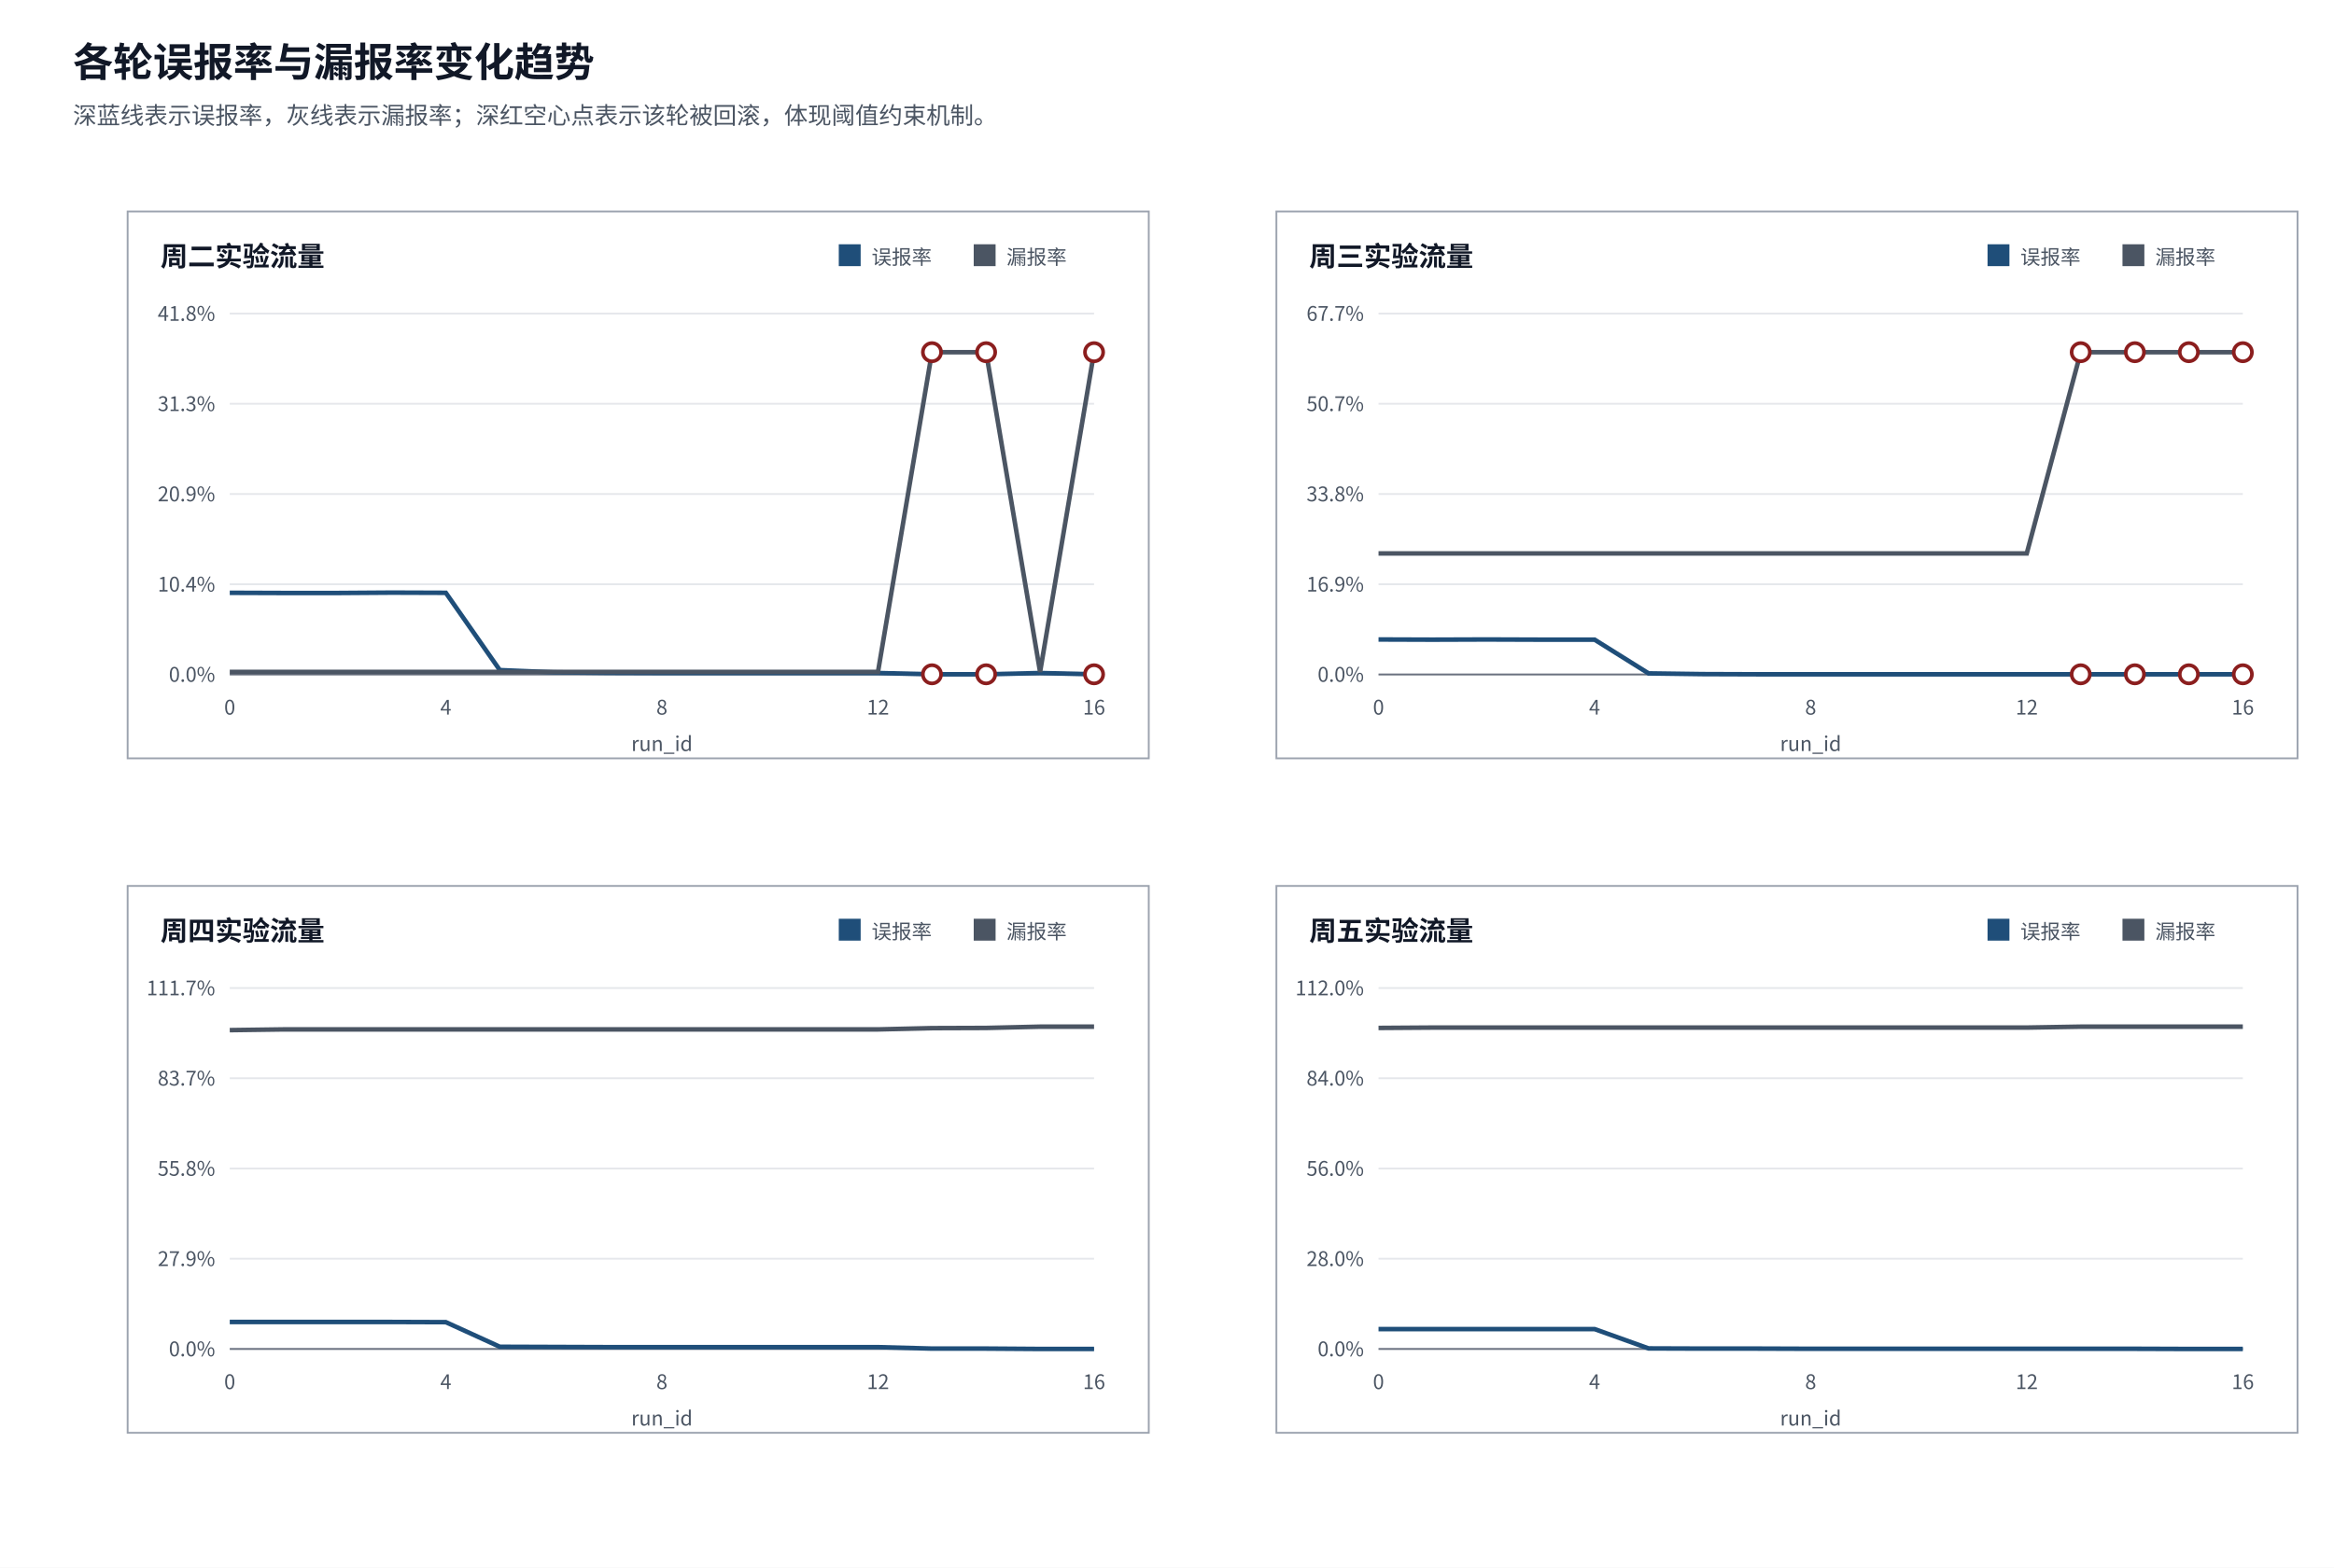
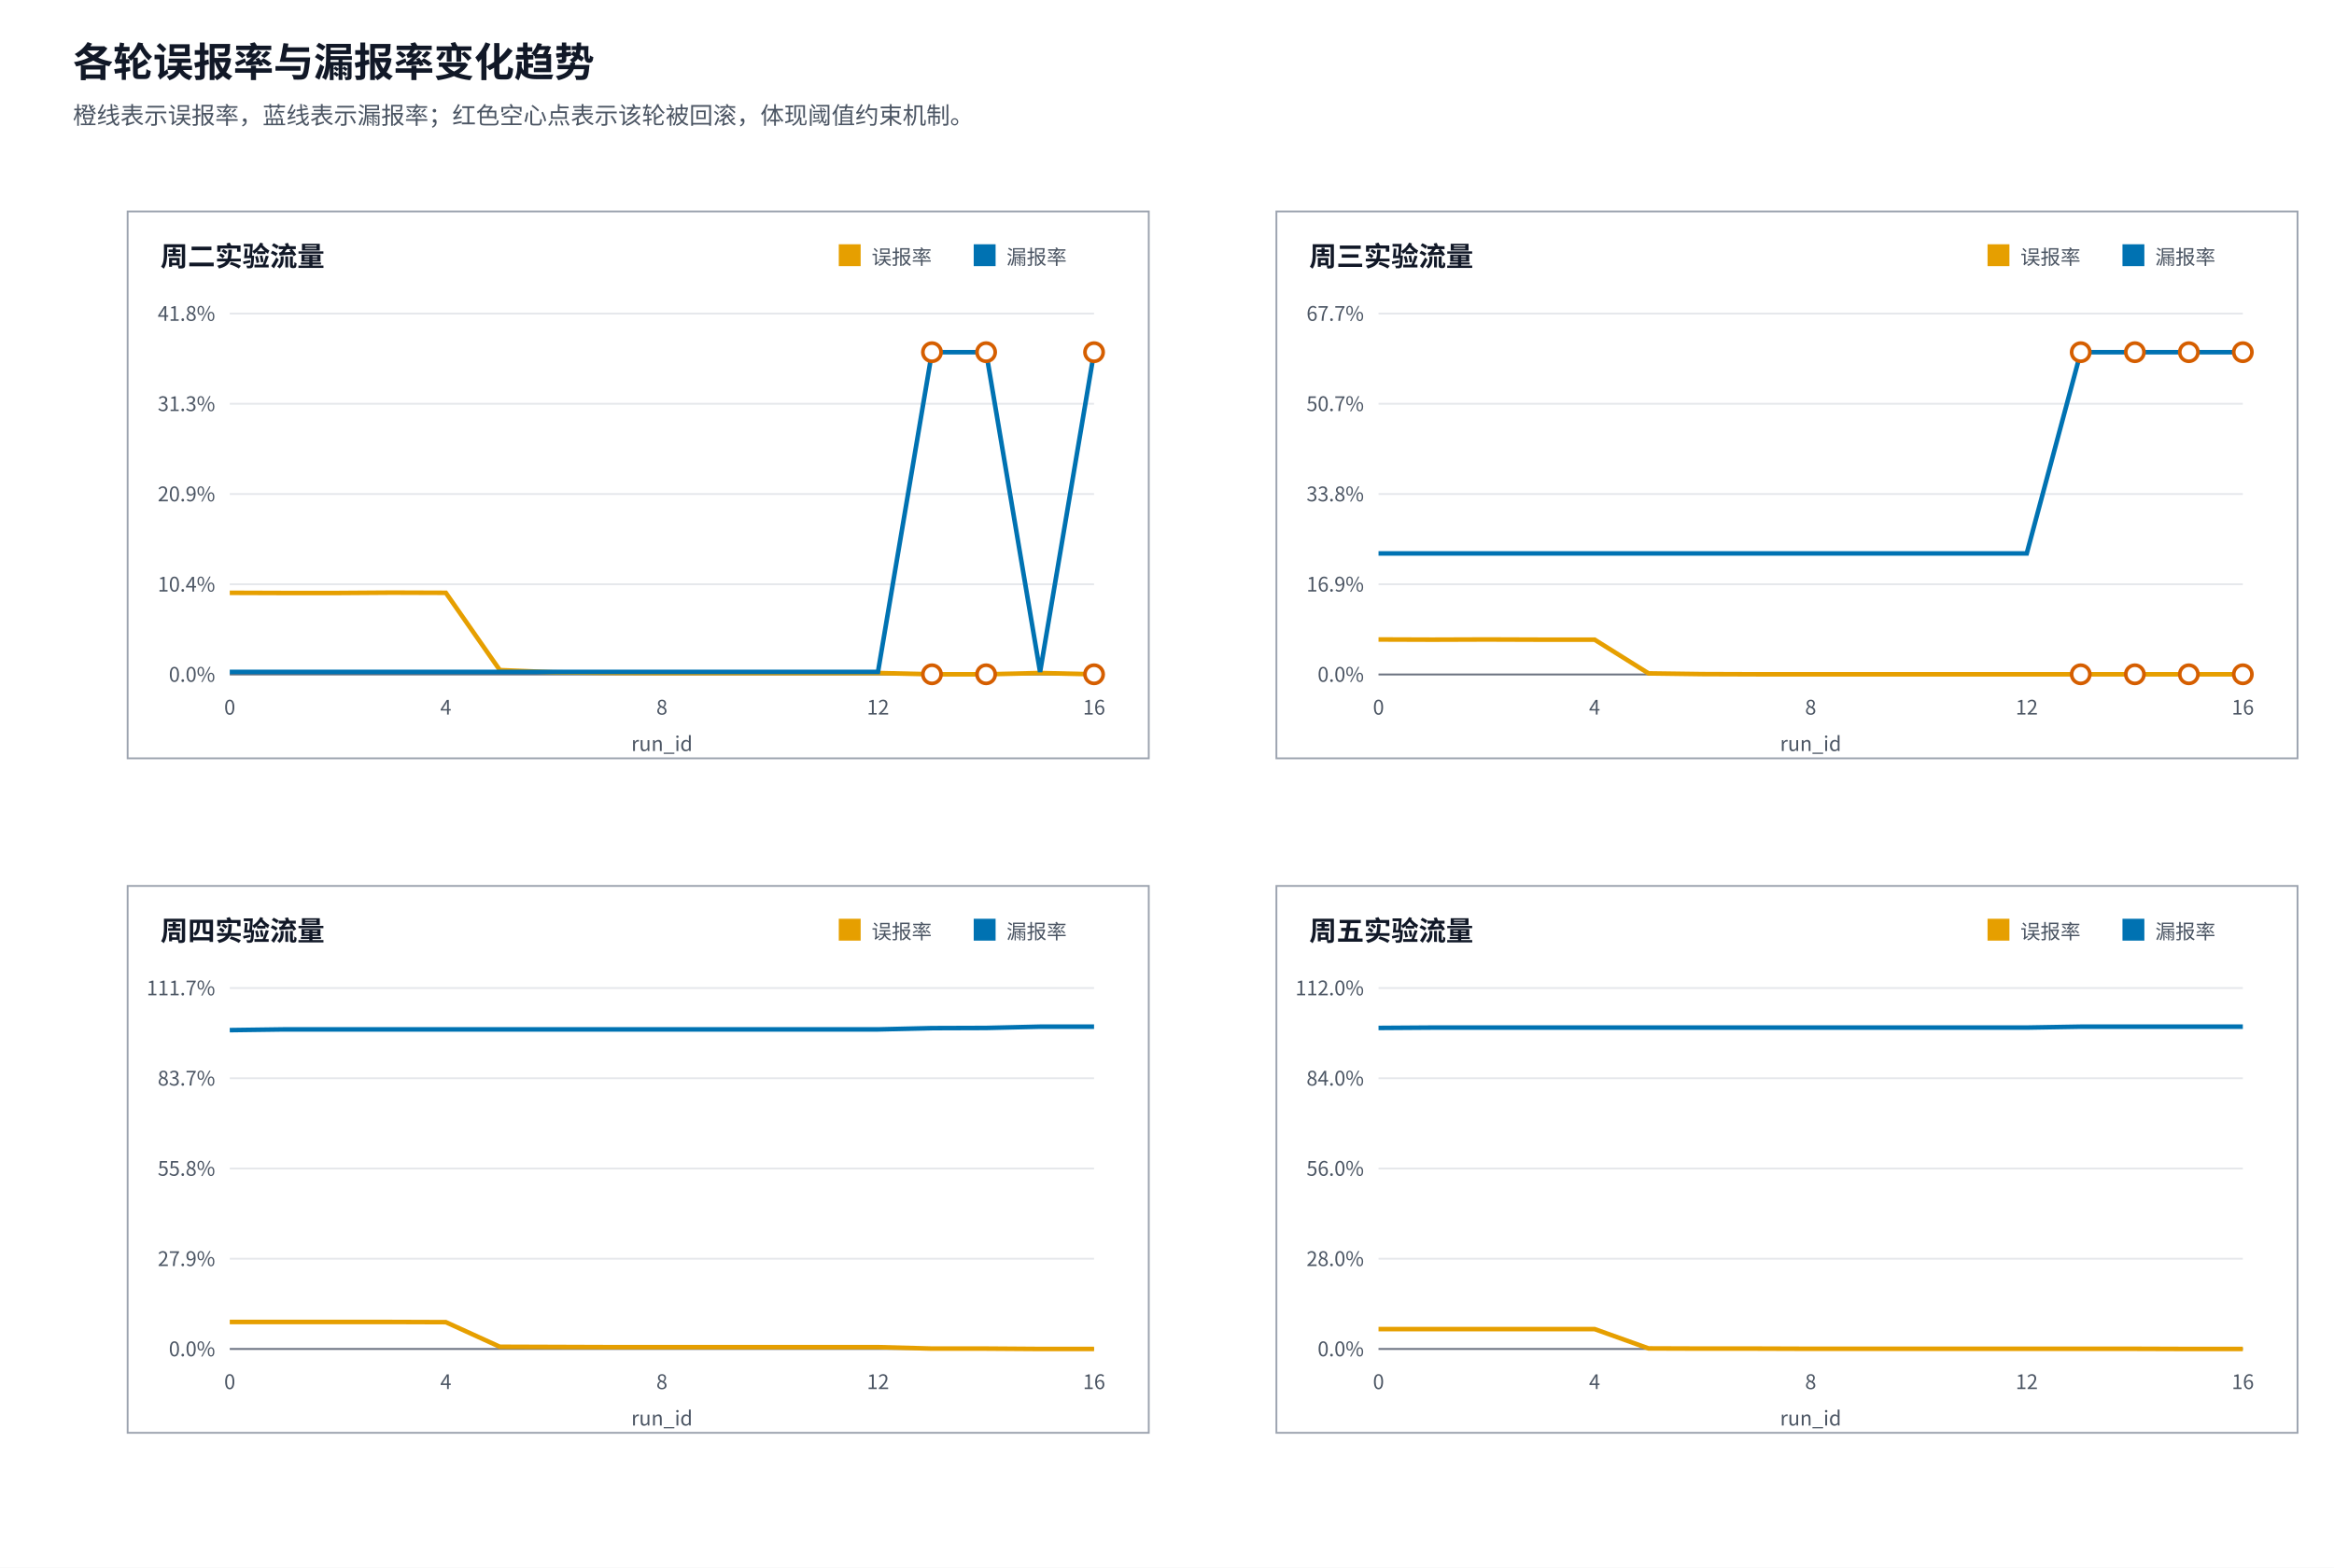
<svg xmlns="http://www.w3.org/2000/svg" width="1280" height="860" viewBox="0 0 1280 860">
  <defs>
    <style>
text { font-family: 'Noto Sans CJK SC', 'Source Han Sans SC', 'Microsoft YaHei', 'PingFang SC', 'SimHei', 'WenQuanYi Micro Hei', sans-serif; fill: #111827; }
.title { font-size: 22px; font-weight: 700; }
.subtitle { font-size: 13px; fill: #4b5563; }
.axis { stroke: #6b7280; stroke-width: 1; }
.grid { stroke: #e5e7eb; stroke-width: 1; }
.label { font-size: 12px; fill: #374151; }
.small { font-size: 11px; fill: #4b5563; }
.value { font-size: 12px; font-weight: 600; }
.panel-title { font-size: 15px; font-weight: 700; }
.note { font-size: 12px; fill: #4b5563; }
</style>
  </defs>
  <rect x="0" y="0" width="1280" height="860" fill="#ffffff" />
  <text class="title" x="40" y="42">各轮误报率与漏报率变化趋势</text>
-   <text class="subtitle" x="40" y="68">深蓝线表示误报率，灰线表示漏报率；深红空心点表示该轮被回滚，体现阈值约束机制。</text>
+   <text class="subtitle" x="40" y="68">橙线表示误报率，蓝线表示漏报率；红色空心点表示该轮被回滚，体现阈值约束机制。</text>
  <rect x="70" y="116" width="560" height="300" fill="#ffffff" stroke="#9ca3af" stroke-width="1" />
  <text class="panel-title" x="88" y="146">周二实验流量</text>
  <line class="grid" x1="126" y1="370.0" x2="600" y2="370.0" />
  <text class="small" x="118" y="374.0" text-anchor="end">0.0%</text>
  <line class="grid" x1="126" y1="320.5" x2="600" y2="320.5" />
  <text class="small" x="118" y="324.5" text-anchor="end">10.4%</text>
  <line class="grid" x1="126" y1="271.0" x2="600" y2="271.0" />
  <text class="small" x="118" y="275.0" text-anchor="end">20.9%</text>
  <line class="grid" x1="126" y1="221.5" x2="600" y2="221.5" />
  <text class="small" x="118" y="225.5" text-anchor="end">31.3%</text>
  <line class="grid" x1="126" y1="172.0" x2="600" y2="172.0" />
  <text class="small" x="118" y="176.0" text-anchor="end">41.8%</text>
  <line class="axis" x1="126" y1="370" x2="600" y2="370" />
-   <polyline points="126.0,325.2 155.6,325.3 185.2,325.3 214.9,325.1 244.5,325.2 274.1,367.6 303.8,368.8 333.4,369.1 363.0,369.2 392.6,369.2 422.2,369.2 451.9,369.2 481.5,369.2 511.1,369.9 540.8,369.9 570.4,369.2 600.0,369.9" fill="none" stroke="#1f4e79" stroke-width="2.5" />
-   <polyline points="126.0,368.6 155.6,368.6 185.2,368.6 214.9,368.6 244.5,368.6 274.1,368.6 303.8,368.6 333.4,368.6 363.0,368.6 392.6,368.6 422.2,368.6 451.9,368.6 481.5,368.6 511.1,193.2 540.8,193.2 570.4,368.6 600.0,193.2" fill="none" stroke="#4b5563" stroke-width="2.5" />
-   <circle cx="511.1" cy="369.9" r="5" fill="#fff" stroke="#8b1e1e" stroke-width="2" />
-   <circle cx="511.1" cy="193.2" r="5" fill="#fff" stroke="#8b1e1e" stroke-width="2" />
-   <circle cx="540.8" cy="369.9" r="5" fill="#fff" stroke="#8b1e1e" stroke-width="2" />
-   <circle cx="540.8" cy="193.2" r="5" fill="#fff" stroke="#8b1e1e" stroke-width="2" />
-   <circle cx="600.0" cy="369.9" r="5" fill="#fff" stroke="#8b1e1e" stroke-width="2" />
-   <circle cx="600.0" cy="193.2" r="5" fill="#fff" stroke="#8b1e1e" stroke-width="2" />
+   <polyline points="126.0,325.2 155.6,325.3 185.2,325.3 214.9,325.1 244.5,325.2 274.1,367.6 303.8,368.8 333.4,369.1 363.0,369.2 392.6,369.2 422.2,369.2 451.9,369.2 481.5,369.2 511.1,369.9 540.8,369.9 570.4,369.2 600.0,369.9" fill="none" stroke="#e69f00" stroke-width="2.5" />
+   <polyline points="126.0,368.6 155.6,368.6 185.2,368.6 214.9,368.6 244.5,368.6 274.1,368.6 303.8,368.6 333.4,368.6 363.0,368.6 392.6,368.6 422.2,368.6 451.9,368.6 481.5,368.6 511.1,193.2 540.8,193.2 570.4,368.6 600.0,193.2" fill="none" stroke="#0072b2" stroke-width="2.5" />
+   <circle cx="511.1" cy="369.9" r="5" fill="#fff" stroke="#d55e00" stroke-width="2" />
+   <circle cx="511.1" cy="193.2" r="5" fill="#fff" stroke="#d55e00" stroke-width="2" />
+   <circle cx="540.8" cy="369.9" r="5" fill="#fff" stroke="#d55e00" stroke-width="2" />
+   <circle cx="540.8" cy="193.2" r="5" fill="#fff" stroke="#d55e00" stroke-width="2" />
+   <circle cx="600.0" cy="369.9" r="5" fill="#fff" stroke="#d55e00" stroke-width="2" />
+   <circle cx="600.0" cy="193.2" r="5" fill="#fff" stroke="#d55e00" stroke-width="2" />
  <text class="small" x="126.0" y="392.0" text-anchor="middle">0</text>
  <text class="small" x="244.5" y="392.0" text-anchor="middle">4</text>
  <text class="small" x="363.0" y="392.0" text-anchor="middle">8</text>
  <text class="small" x="481.5" y="392.0" text-anchor="middle">12</text>
  <text class="small" x="600.0" y="392.0" text-anchor="middle">16</text>
  <text class="small" x="363.0" y="412.0" text-anchor="middle">run_id</text>
-   <rect x="460" y="134" width="12" height="12" fill="#1f4e79" />
+   <rect x="460" y="134" width="12" height="12" fill="#e69f00" />
  <text class="small" x="478" y="145">误报率</text>
-   <rect x="534" y="134" width="12" height="12" fill="#4b5563" />
+   <rect x="534" y="134" width="12" height="12" fill="#0072b2" />
  <text class="small" x="552" y="145">漏报率</text>
  <rect x="700" y="116" width="560" height="300" fill="#ffffff" stroke="#9ca3af" stroke-width="1" />
  <text class="panel-title" x="718" y="146">周三实验流量</text>
  <line class="grid" x1="756" y1="370.0" x2="1230" y2="370.0" />
  <text class="small" x="748" y="374.0" text-anchor="end">0.0%</text>
  <line class="grid" x1="756" y1="320.5" x2="1230" y2="320.5" />
  <text class="small" x="748" y="324.5" text-anchor="end">16.9%</text>
  <line class="grid" x1="756" y1="271.0" x2="1230" y2="271.0" />
  <text class="small" x="748" y="275.0" text-anchor="end">33.8%</text>
  <line class="grid" x1="756" y1="221.5" x2="1230" y2="221.5" />
  <text class="small" x="748" y="225.5" text-anchor="end">50.7%</text>
  <line class="grid" x1="756" y1="172.0" x2="1230" y2="172.0" />
  <text class="small" x="748" y="176.0" text-anchor="end">67.7%</text>
  <line class="axis" x1="756" y1="370" x2="1230" y2="370" />
-   <polyline points="756.0,350.8 785.6,350.9 815.2,350.8 844.9,350.9 874.5,350.9 904.1,369.4 933.8,369.8 963.4,369.9 993.0,369.9 1022.6,369.9 1052.2,369.9 1081.9,369.9 1111.5,369.9 1141.1,369.9 1170.8,369.9 1200.4,369.9 1230.0,369.9" fill="none" stroke="#1f4e79" stroke-width="2.5" />
-   <polyline points="756.0,303.6 785.6,303.6 815.2,303.6 844.9,303.6 874.5,303.6 904.1,303.6 933.8,303.6 963.4,303.6 993.0,303.6 1022.6,303.6 1052.2,303.6 1081.9,303.6 1111.5,303.6 1141.1,193.2 1170.8,193.2 1200.4,193.2 1230.0,193.2" fill="none" stroke="#4b5563" stroke-width="2.5" />
-   <circle cx="1141.1" cy="369.9" r="5" fill="#fff" stroke="#8b1e1e" stroke-width="2" />
-   <circle cx="1141.1" cy="193.2" r="5" fill="#fff" stroke="#8b1e1e" stroke-width="2" />
-   <circle cx="1170.8" cy="369.9" r="5" fill="#fff" stroke="#8b1e1e" stroke-width="2" />
-   <circle cx="1170.8" cy="193.2" r="5" fill="#fff" stroke="#8b1e1e" stroke-width="2" />
-   <circle cx="1200.4" cy="369.9" r="5" fill="#fff" stroke="#8b1e1e" stroke-width="2" />
-   <circle cx="1200.4" cy="193.2" r="5" fill="#fff" stroke="#8b1e1e" stroke-width="2" />
-   <circle cx="1230.0" cy="369.9" r="5" fill="#fff" stroke="#8b1e1e" stroke-width="2" />
-   <circle cx="1230.0" cy="193.2" r="5" fill="#fff" stroke="#8b1e1e" stroke-width="2" />
+   <polyline points="756.0,350.8 785.6,350.9 815.2,350.8 844.9,350.9 874.5,350.9 904.1,369.4 933.8,369.8 963.4,369.9 993.0,369.9 1022.6,369.9 1052.2,369.9 1081.9,369.9 1111.5,369.9 1141.1,369.9 1170.8,369.9 1200.4,369.9 1230.0,369.9" fill="none" stroke="#e69f00" stroke-width="2.5" />
+   <polyline points="756.0,303.6 785.6,303.6 815.2,303.6 844.9,303.6 874.5,303.6 904.1,303.6 933.8,303.6 963.4,303.6 993.0,303.6 1022.6,303.6 1052.2,303.6 1081.9,303.6 1111.5,303.6 1141.1,193.2 1170.8,193.2 1200.4,193.2 1230.0,193.2" fill="none" stroke="#0072b2" stroke-width="2.5" />
+   <circle cx="1141.1" cy="369.9" r="5" fill="#fff" stroke="#d55e00" stroke-width="2" />
+   <circle cx="1141.1" cy="193.2" r="5" fill="#fff" stroke="#d55e00" stroke-width="2" />
+   <circle cx="1170.8" cy="369.9" r="5" fill="#fff" stroke="#d55e00" stroke-width="2" />
+   <circle cx="1170.8" cy="193.2" r="5" fill="#fff" stroke="#d55e00" stroke-width="2" />
+   <circle cx="1200.4" cy="369.9" r="5" fill="#fff" stroke="#d55e00" stroke-width="2" />
+   <circle cx="1200.4" cy="193.2" r="5" fill="#fff" stroke="#d55e00" stroke-width="2" />
+   <circle cx="1230.0" cy="369.9" r="5" fill="#fff" stroke="#d55e00" stroke-width="2" />
+   <circle cx="1230.0" cy="193.2" r="5" fill="#fff" stroke="#d55e00" stroke-width="2" />
  <text class="small" x="756.0" y="392.0" text-anchor="middle">0</text>
  <text class="small" x="874.5" y="392.0" text-anchor="middle">4</text>
  <text class="small" x="993.0" y="392.0" text-anchor="middle">8</text>
  <text class="small" x="1111.5" y="392.0" text-anchor="middle">12</text>
  <text class="small" x="1230.0" y="392.0" text-anchor="middle">16</text>
  <text class="small" x="993.0" y="412.0" text-anchor="middle">run_id</text>
-   <rect x="1090" y="134" width="12" height="12" fill="#1f4e79" />
+   <rect x="1090" y="134" width="12" height="12" fill="#e69f00" />
  <text class="small" x="1108" y="145">误报率</text>
-   <rect x="1164" y="134" width="12" height="12" fill="#4b5563" />
+   <rect x="1164" y="134" width="12" height="12" fill="#0072b2" />
  <text class="small" x="1182" y="145">漏报率</text>
  <rect x="70" y="486" width="560" height="300" fill="#ffffff" stroke="#9ca3af" stroke-width="1" />
  <text class="panel-title" x="88" y="516">周四实验流量</text>
  <line class="grid" x1="126" y1="740.0" x2="600" y2="740.0" />
  <text class="small" x="118" y="744.0" text-anchor="end">0.0%</text>
  <line class="grid" x1="126" y1="690.5" x2="600" y2="690.5" />
  <text class="small" x="118" y="694.5" text-anchor="end">27.9%</text>
  <line class="grid" x1="126" y1="641.0" x2="600" y2="641.0" />
  <text class="small" x="118" y="645.0" text-anchor="end">55.8%</text>
  <line class="grid" x1="126" y1="591.5" x2="600" y2="591.5" />
  <text class="small" x="118" y="595.5" text-anchor="end">83.7%</text>
  <line class="grid" x1="126" y1="542.0" x2="600" y2="542.0" />
  <text class="small" x="118" y="546.0" text-anchor="end">111.7%</text>
  <line class="axis" x1="126" y1="740" x2="600" y2="740" />
-   <polyline points="126.0,725.2 155.6,725.2 185.2,725.2 214.9,725.2 244.5,725.3 274.1,738.8 303.8,738.9 333.4,739.0 363.0,739.0 392.6,739.0 422.2,739.0 451.9,739.0 481.5,739.0 511.1,739.8 540.8,739.8 570.4,740.0 600.0,740.0" fill="none" stroke="#1f4e79" stroke-width="2.5" />
-   <polyline points="126.0,565.1 155.6,564.7 185.2,564.7 214.9,564.7 244.5,564.7 274.1,564.7 303.8,564.7 333.4,564.7 363.0,564.7 392.6,564.7 422.2,564.7 451.9,564.7 481.5,564.7 511.1,564.0 540.8,563.9 570.4,563.2 600.0,563.2" fill="none" stroke="#4b5563" stroke-width="2.5" />
+   <polyline points="126.0,725.2 155.6,725.2 185.2,725.2 214.9,725.2 244.5,725.3 274.1,738.8 303.8,738.9 333.4,739.0 363.0,739.0 392.6,739.0 422.2,739.0 451.9,739.0 481.5,739.0 511.1,739.8 540.8,739.8 570.4,740.0 600.0,740.0" fill="none" stroke="#e69f00" stroke-width="2.5" />
+   <polyline points="126.0,565.1 155.6,564.7 185.2,564.7 214.9,564.7 244.5,564.7 274.1,564.7 303.8,564.7 333.4,564.7 363.0,564.7 392.6,564.7 422.2,564.7 451.9,564.7 481.5,564.7 511.1,564.0 540.8,563.9 570.4,563.2 600.0,563.2" fill="none" stroke="#0072b2" stroke-width="2.5" />
  <text class="small" x="126.0" y="762.0" text-anchor="middle">0</text>
  <text class="small" x="244.5" y="762.0" text-anchor="middle">4</text>
  <text class="small" x="363.0" y="762.0" text-anchor="middle">8</text>
  <text class="small" x="481.5" y="762.0" text-anchor="middle">12</text>
  <text class="small" x="600.0" y="762.0" text-anchor="middle">16</text>
  <text class="small" x="363.0" y="782.0" text-anchor="middle">run_id</text>
-   <rect x="460" y="504" width="12" height="12" fill="#1f4e79" />
+   <rect x="460" y="504" width="12" height="12" fill="#e69f00" />
  <text class="small" x="478" y="515">误报率</text>
-   <rect x="534" y="504" width="12" height="12" fill="#4b5563" />
+   <rect x="534" y="504" width="12" height="12" fill="#0072b2" />
  <text class="small" x="552" y="515">漏报率</text>
  <rect x="700" y="486" width="560" height="300" fill="#ffffff" stroke="#9ca3af" stroke-width="1" />
  <text class="panel-title" x="718" y="516">周五实验流量</text>
  <line class="grid" x1="756" y1="740.0" x2="1230" y2="740.0" />
  <text class="small" x="748" y="744.0" text-anchor="end">0.0%</text>
  <line class="grid" x1="756" y1="690.5" x2="1230" y2="690.5" />
  <text class="small" x="748" y="694.5" text-anchor="end">28.0%</text>
  <line class="grid" x1="756" y1="641.0" x2="1230" y2="641.0" />
  <text class="small" x="748" y="645.0" text-anchor="end">56.0%</text>
  <line class="grid" x1="756" y1="591.5" x2="1230" y2="591.5" />
  <text class="small" x="748" y="595.5" text-anchor="end">84.0%</text>
  <line class="grid" x1="756" y1="542.0" x2="1230" y2="542.0" />
  <text class="small" x="748" y="546.0" text-anchor="end">112.0%</text>
  <line class="axis" x1="756" y1="740" x2="1230" y2="740" />
-   <polyline points="756.0,729.1 785.6,729.1 815.2,729.1 844.9,729.1 874.5,729.1 904.1,739.7 933.8,739.8 963.4,739.8 993.0,739.9 1022.6,739.9 1052.2,739.9 1081.9,739.9 1111.5,739.9 1141.1,739.9 1170.8,739.9 1200.4,740.0 1230.0,740.0" fill="none" stroke="#1f4e79" stroke-width="2.5" />
-   <polyline points="756.0,563.9 785.6,563.7 815.2,563.7 844.9,563.7 874.5,563.7 904.1,563.7 933.8,563.7 963.4,563.7 993.0,563.7 1022.6,563.7 1052.2,563.7 1081.9,563.7 1111.5,563.7 1141.1,563.2 1170.8,563.2 1200.4,563.2 1230.0,563.2" fill="none" stroke="#4b5563" stroke-width="2.5" />
+   <polyline points="756.0,729.1 785.6,729.1 815.2,729.1 844.9,729.1 874.5,729.1 904.1,739.7 933.8,739.8 963.4,739.8 993.0,739.9 1022.6,739.9 1052.2,739.9 1081.9,739.9 1111.5,739.9 1141.1,739.9 1170.8,739.9 1200.4,740.0 1230.0,740.0" fill="none" stroke="#e69f00" stroke-width="2.5" />
+   <polyline points="756.0,563.9 785.6,563.7 815.2,563.7 844.9,563.7 874.5,563.7 904.1,563.7 933.8,563.7 963.4,563.7 993.0,563.7 1022.6,563.7 1052.2,563.7 1081.9,563.7 1111.5,563.7 1141.1,563.2 1170.8,563.2 1200.4,563.2 1230.0,563.2" fill="none" stroke="#0072b2" stroke-width="2.5" />
  <text class="small" x="756.0" y="762.0" text-anchor="middle">0</text>
  <text class="small" x="874.5" y="762.0" text-anchor="middle">4</text>
  <text class="small" x="993.0" y="762.0" text-anchor="middle">8</text>
  <text class="small" x="1111.5" y="762.0" text-anchor="middle">12</text>
  <text class="small" x="1230.0" y="762.0" text-anchor="middle">16</text>
  <text class="small" x="993.0" y="782.0" text-anchor="middle">run_id</text>
-   <rect x="1090" y="504" width="12" height="12" fill="#1f4e79" />
+   <rect x="1090" y="504" width="12" height="12" fill="#e69f00" />
  <text class="small" x="1108" y="515">误报率</text>
-   <rect x="1164" y="504" width="12" height="12" fill="#4b5563" />
+   <rect x="1164" y="504" width="12" height="12" fill="#0072b2" />
  <text class="small" x="1182" y="515">漏报率</text>
</svg>
